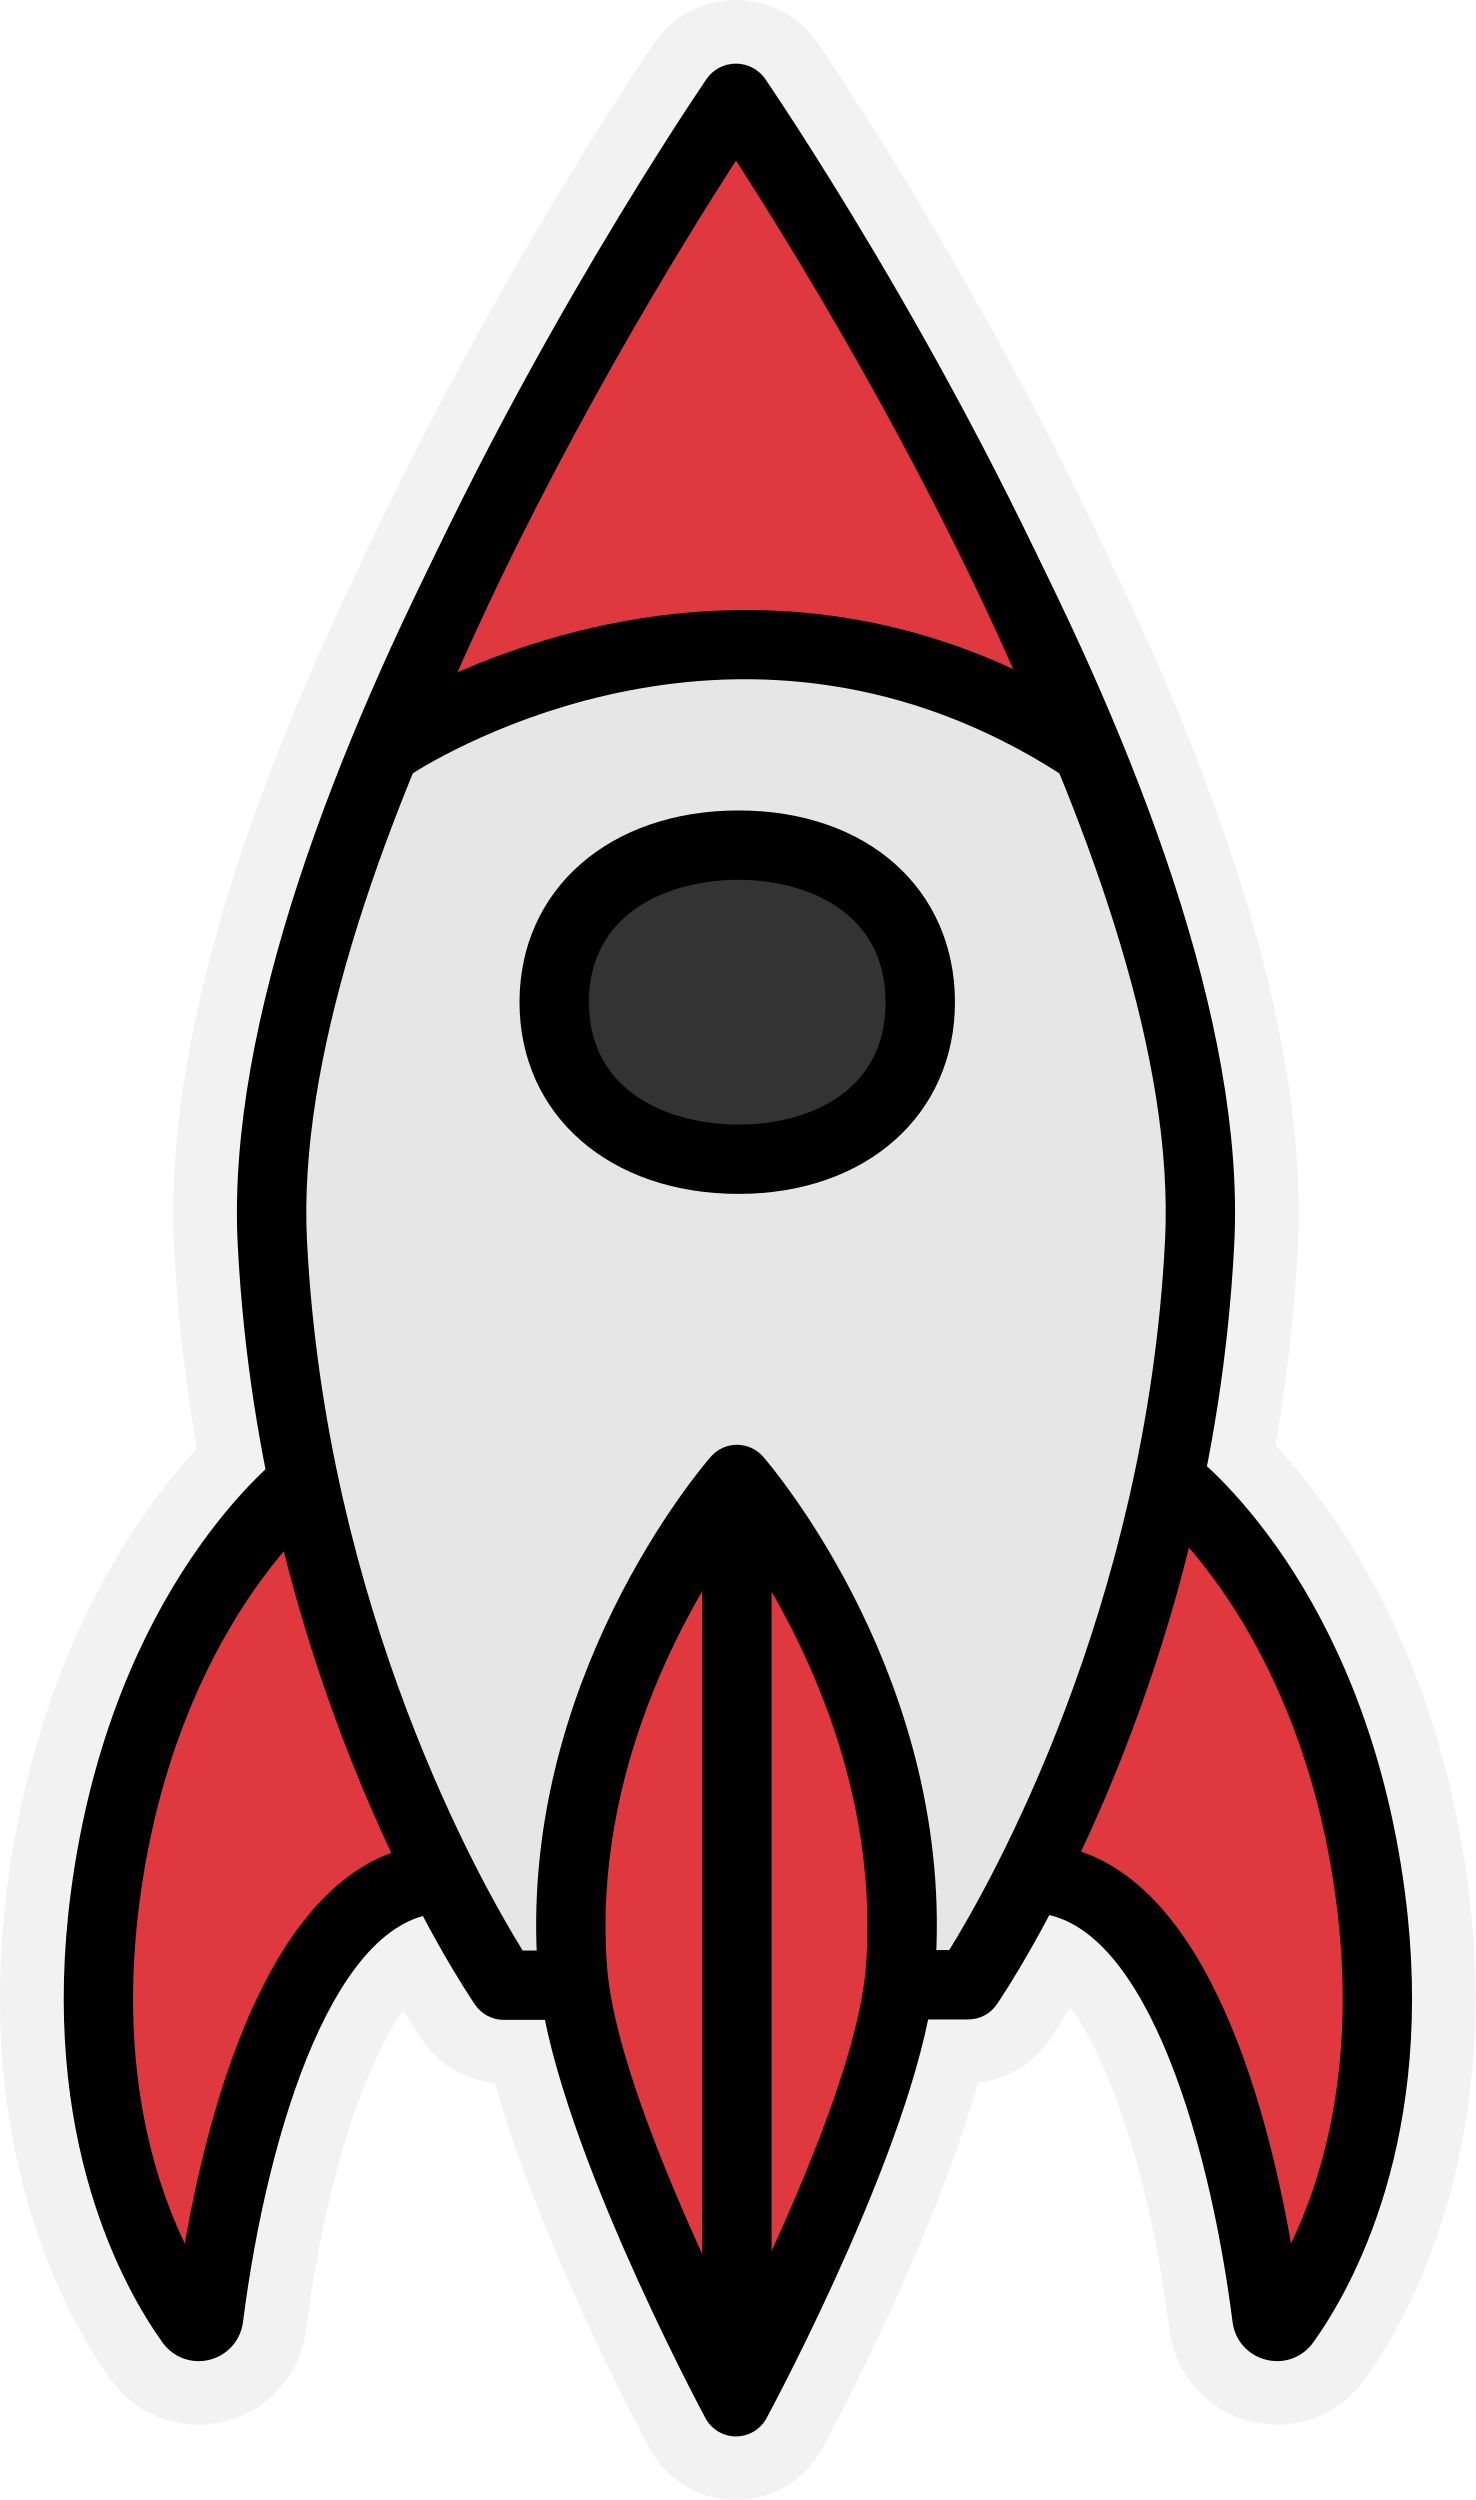
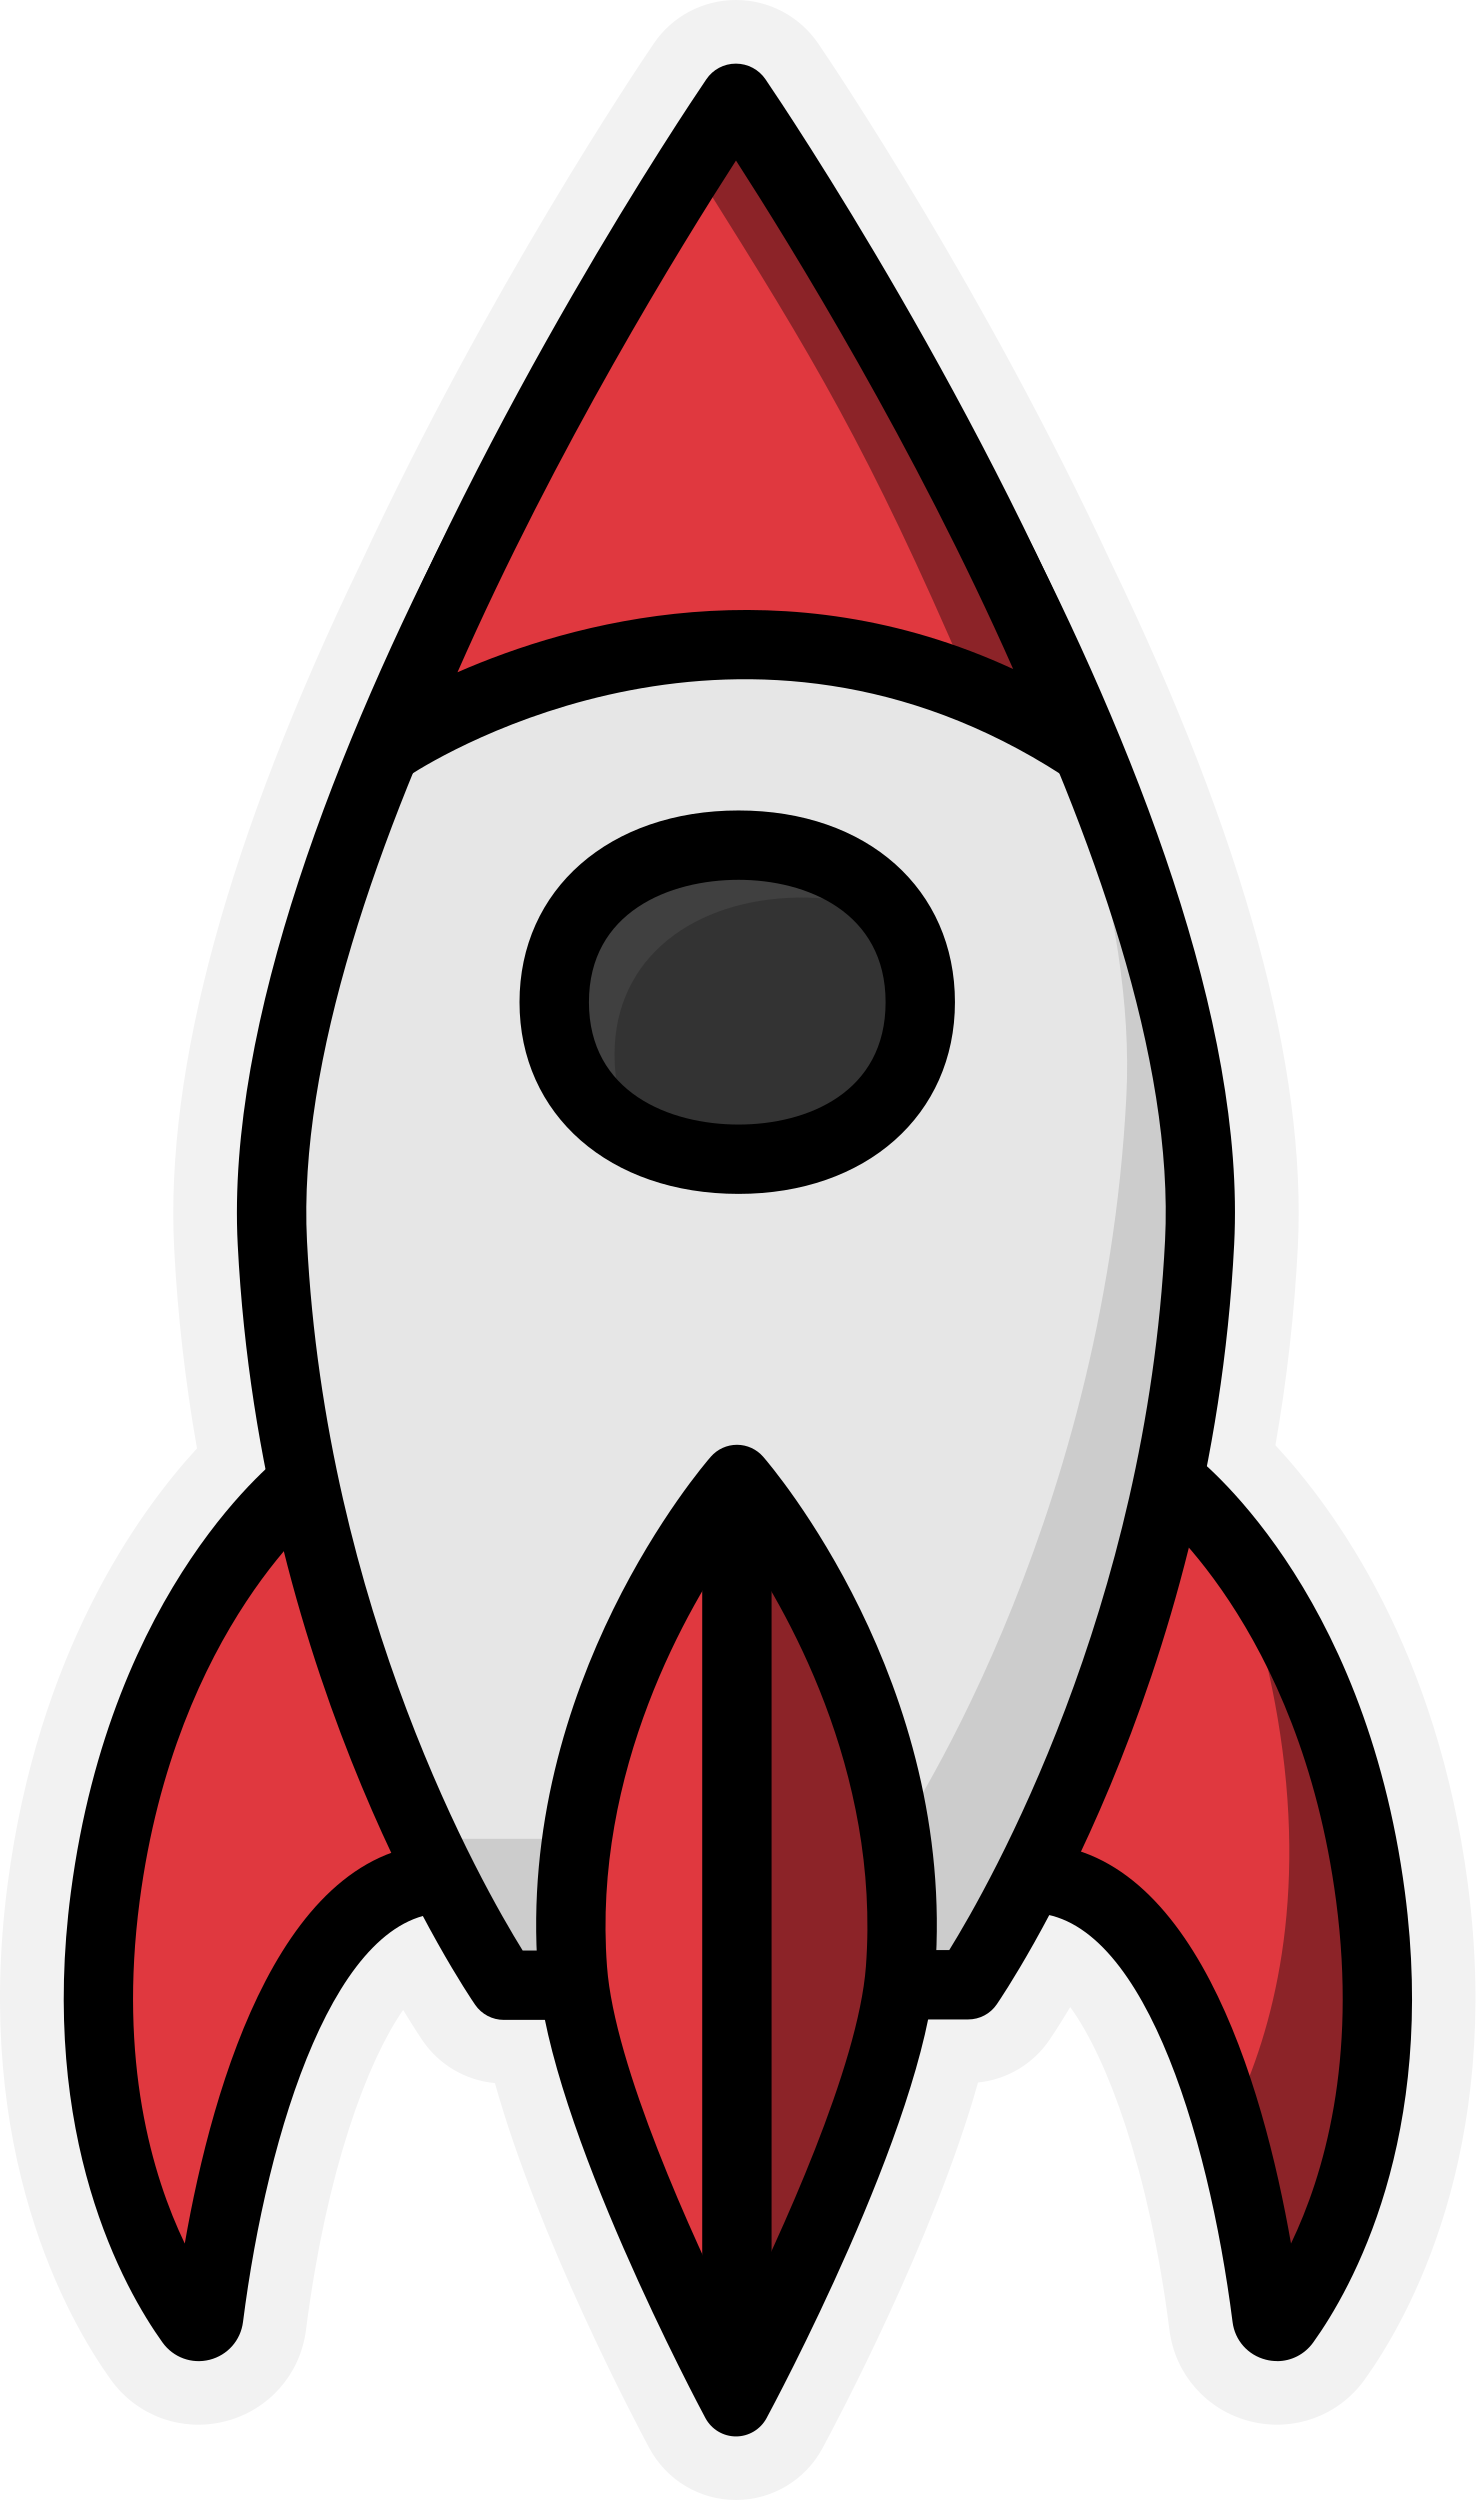
<svg xmlns="http://www.w3.org/2000/svg" id="Layer_2" data-name="Layer 2" viewBox="0 0 201.47 341.38">
  <defs>
    <style>
      .cls-1 {
        fill: #4d4d4d;
      }

-       .cls-1, .cls-2, .cls-3, .cls-4, .cls-5, .cls-6 {
+       .cls-1, .cls-2, .cls-3, .cls-4, .cls-5, .cls-6, .cls-7, .cls-8, .cls-9 {
        stroke-width: 0px;
      }

      .cls-2 {
        fill: #e0383f;
      }

      .cls-3 {
        fill: #e6e6e6;
      }

      .cls-5 {
        fill: #333;
      }

      .cls-6 {
+         fill: #ccc;
+       }
+ 
+       .cls-7 {
+         fill: #8c2328;
+       }
+ 
+       .cls-8 {
+         fill: #404040;
+       }
+ 
+       .cls-9 {
        fill: #f2f2f2;
      }
    </style>
  </defs>
  <g id="Alien">
    <g id="Ship">
      <g id="Layer_19" data-name="Layer 19">
        <g>
          <path class="cls-1" d="m187.12,258.97c-5.32-40.41-27.49-56.94-27.49-56.94h-.04c2.1-10.01,3.63-20.86,4.22-32.39,1.33-26-10.45-58.52-24.2-86.98C122.76,46.33,102.4,16.1,100.62,13.49c-.06-.09-.19-.09-.25,0-1.77,2.61-22.05,32.73-38.87,68.96-13.8,28.53-25.65,61.17-24.32,87.25.59,11.63,2.15,22.56,4.27,32.64-2.93,2.38-22.19,19.32-27.1,56.63-4.21,32.03,6.88,51.45,11.67,58.13.72,1,2.29.6,2.45-.62,1.64-12.88,9.16-59.65,31.97-60.01,4.76,9.39,8.35,14.61,8.35,14.61h9.61c2.71,20.72,22.1,56.87,22.1,56.87,0,0,19.55-36.22,22.24-56.94h9.47s3.57-5.19,8.31-14.54c23.21-.34,30.83,47.02,32.48,60,.16,1.22,1.73,1.63,2.45.62,4.79-6.68,15.88-26.11,11.67-58.13Z" />
          <path class="cls-1" d="m100.5,339.01h-.01c-4.07,0-7.8-2.24-9.72-5.83-1.8-3.35-15.73-29.69-21.36-51.05h-.61c-3.64,0-7.05-1.79-9.11-4.79-.11-.15-1.78-2.61-4.32-7.02-6.67,6.8-13.09,25.3-15.92,47.55-.65,5.1-4.29,9.21-9.27,10.47-4.98,1.26-10.13-.63-13.12-4.81-5.67-7.92-18.35-30.2-13.64-66.01,4.19-31.86,18.07-50.62,26.04-59.02-1.71-9.42-2.82-18.89-3.3-28.25-1.23-24.04,7.31-55.18,25.37-92.55C68.6,40.93,88.96,10.62,91.23,7.28c2.04-3.04,5.5-4.9,9.23-4.91h.04c3.71,0,7.17,1.83,9.26,4.9,2.29,3.36,22.74,33.81,39.85,70.66,17.98,37.24,26.47,68.28,25.25,92.27-.47,9.24-1.56,18.6-3.23,27.9,7.93,8.24,22.21,27.13,26.46,59.43h0c4.71,35.81-7.97,58.09-13.64,66.01-2.99,4.18-8.14,6.06-13.12,4.8-4.99-1.26-8.62-5.37-9.27-10.47-2.88-22.67-9.46-41.35-16.26-47.86-2.62,4.58-4.36,7.12-4.47,7.28-2.06,3-5.47,4.79-9.11,4.79h-.47c-5.65,21.37-19.7,47.77-21.51,51.13-1.93,3.57-5.66,5.8-9.73,5.8Zm-25.56-78.98h3.45c5.55,0,10.24,4.11,10.96,9.62,1.15,8.77,6.15,21.77,11.18,33.07,5.07-11.32,10.11-24.35,11.25-33.12.72-5.51,5.41-9.63,10.96-9.63h3.31c1.26-2.16,2.85-5.02,4.61-8.49,1.86-3.66,5.59-5.99,9.69-6.05,10.39-.14,24.8,5.31,34.84,32.19.49,1.3.95,2.61,1.39,3.92.63-6.12.63-13.16-.42-21.13h0c-4.37-33.18-20.89-47.68-23.02-49.42-.78-.56-1.49-1.23-2.11-1.99-2.1-2.58-2.94-5.98-2.26-9.23,2.14-10.21,3.48-20.53,4-30.69,1.02-19.97-6.97-48.19-23.12-81.61l-.07-.16c-10.09-21.76-21.39-41.16-29.09-53.59-7.67,12.41-18.91,31.71-28.98,53.39-.02.05-.05.1-.07.16-16.22,33.54-24.25,61.86-23.23,81.88.52,10.23,1.88,20.64,4.05,30.93.85,4.05-.63,8.24-3.84,10.85-1.9,1.55-18.72,16.09-23.12,49.5-1.03,7.86-1.05,14.82-.45,20.88,6.33-18.84,17.1-35.58,35.4-35.87,4.24-.05,8.12,2.28,10.03,6.05,1.78,3.5,3.38,6.38,4.65,8.56ZM109.55,19.64s-.04.06-.07.1c.02-.03.05-.07.07-.1Z" />
        </g>
        <g>
-           <path class="cls-6" d="m187.12,258.97c-5.32-40.41-27.49-56.94-27.49-56.94h-.04c2.1-10.01,3.63-20.86,4.22-32.39,1.33-26-10.45-58.52-24.2-86.98C122.76,46.33,102.4,16.1,100.62,13.49c-.06-.09-.19-.09-.25,0-1.77,2.61-22.05,32.73-38.87,68.96-13.8,28.53-25.65,61.17-24.32,87.25.59,11.63,2.15,22.56,4.27,32.64-2.93,2.38-22.19,19.32-27.1,56.63-4.21,32.03,6.88,51.45,11.67,58.13.72,1,2.29.6,2.45-.62,1.64-12.88,9.16-59.65,31.97-60.01,4.76,9.39,8.35,14.61,8.35,14.61h9.61c2.71,20.72,22.1,56.87,22.1,56.87,0,0,19.55-36.22,22.24-56.94h9.47s3.57-5.19,8.31-14.54c23.21-.34,30.83,47.02,32.48,60,.16,1.22,1.73,1.63,2.45.62,4.79-6.68,15.88-26.11,11.67-58.13Z" />
-           <path class="cls-6" d="m100.5,341.38h-.02c-4.94,0-9.47-2.72-11.81-7.08-1.77-3.29-15.11-28.52-21.09-49.85-3.96-.36-7.58-2.46-9.85-5.77-.08-.12-1.08-1.58-2.68-4.22-4.9,7.03-10.5,21.99-13.27,43.71-.77,6.07-5.11,10.97-11.04,12.47-5.93,1.5-12.07-.75-15.63-5.72-5.83-8.14-18.89-31.05-14.06-67.69,4.13-31.39,17.55-50.4,25.85-59.45-1.61-9.13-2.66-18.31-3.12-27.38-1.25-24.44,7.37-55.96,25.59-93.68C66.54,39.76,86.99,9.3,89.27,5.95c2.47-3.68,6.66-5.93,11.18-5.95h.05c4.49,0,8.68,2.22,11.22,5.93,2.3,3.38,22.85,33.97,40.03,70.98,18.15,37.6,26.72,69.02,25.47,93.41-.46,8.96-1.48,18.02-3.06,27.03,8.31,8.95,22.09,28.11,26.27,59.87h0c4.82,36.65-8.23,59.55-14.07,67.7-3.56,4.97-9.7,7.22-15.63,5.72-5.94-1.5-10.27-6.4-11.04-12.47-2.82-22.18-8.58-37.26-13.55-44.1-1.71,2.85-2.79,4.43-2.88,4.55-2.25,3.27-5.81,5.36-9.71,5.75-6,21.36-19.47,46.66-21.25,49.96-2.34,4.34-6.88,7.05-11.81,7.05Zm-24.19-83.71h2.08c6.74,0,12.43,5,13.31,11.68.96,7.3,4.68,17.67,8.84,27.47,4.19-9.83,7.95-20.22,8.9-27.52.87-6.69,6.57-11.69,13.31-11.69h1.95c1.11-1.95,2.43-4.36,3.87-7.2,2.25-4.44,6.79-7.27,11.77-7.34.15,0,.31,0,.46,0,10.11,0,23.64,4.95,33.81,26.94-.1-2.93-.35-6.02-.78-9.28h0c-4.22-32.08-20.04-46.14-22.13-47.86-.92-.67-1.76-1.46-2.49-2.37-2.55-3.14-3.57-7.26-2.74-11.21,2.11-10.09,3.44-20.29,3.95-30.33,1-19.58-6.91-47.4-22.88-80.46-.03-.06-.06-.13-.09-.19-9.19-19.82-19.39-37.67-26.93-50.04-7.54,12.39-17.76,30.29-26.84,49.84-.03.06-.06.13-.09.19-16.05,33.19-24,61.1-23,80.73.52,10.11,1.86,20.39,4,30.56,1.04,4.92-.76,10-4.66,13.18-1.83,1.49-17.99,15.47-22.26,47.97-.42,3.19-.67,6.23-.77,9.11,6.93-14.88,17.43-26.52,33.34-26.77,5.15-.08,9.86,2.77,12.18,7.35,1.45,2.86,2.78,5.3,3.9,7.26ZM111.52,20.96s-.04.06-.08.11c.03-.04.05-.07.08-.11Z" />
+           <path class="cls-9" d="m187.12,258.97c-5.32-40.41-27.49-56.94-27.49-56.94h-.04c2.1-10.01,3.63-20.86,4.22-32.39,1.33-26-10.45-58.52-24.2-86.98C122.76,46.33,102.4,16.1,100.62,13.49c-.06-.09-.19-.09-.25,0-1.77,2.61-22.05,32.73-38.87,68.96-13.8,28.53-25.65,61.17-24.32,87.25.59,11.63,2.15,22.56,4.27,32.64-2.93,2.38-22.19,19.32-27.1,56.63-4.21,32.03,6.88,51.45,11.67,58.13.72,1,2.29.6,2.45-.62,1.64-12.88,9.16-59.65,31.97-60.01,4.76,9.39,8.35,14.61,8.35,14.61h9.61c2.71,20.72,22.1,56.87,22.1,56.87,0,0,19.55-36.22,22.24-56.94h9.47s3.57-5.19,8.31-14.54c23.21-.34,30.83,47.02,32.48,60,.16,1.22,1.73,1.63,2.45.62,4.79-6.68,15.88-26.11,11.67-58.13Z" />
+           <path class="cls-9" d="m100.5,341.38h-.02c-4.94,0-9.47-2.72-11.81-7.08-1.77-3.29-15.11-28.52-21.09-49.85-3.96-.36-7.58-2.46-9.85-5.77-.08-.12-1.08-1.58-2.68-4.22-4.9,7.03-10.5,21.99-13.27,43.71-.77,6.07-5.11,10.97-11.04,12.47-5.93,1.5-12.07-.75-15.63-5.72-5.83-8.14-18.89-31.05-14.06-67.69,4.13-31.39,17.55-50.4,25.85-59.45-1.61-9.13-2.66-18.31-3.12-27.38-1.25-24.44,7.37-55.96,25.59-93.68C66.54,39.76,86.99,9.3,89.27,5.95c2.47-3.68,6.66-5.93,11.18-5.95h.05c4.49,0,8.68,2.22,11.22,5.93,2.3,3.38,22.85,33.97,40.03,70.98,18.15,37.6,26.72,69.02,25.47,93.41-.46,8.96-1.48,18.02-3.06,27.03,8.31,8.95,22.09,28.11,26.27,59.87h0c4.82,36.65-8.23,59.55-14.07,67.7-3.56,4.97-9.7,7.22-15.63,5.72-5.94-1.5-10.27-6.4-11.04-12.47-2.82-22.18-8.58-37.26-13.55-44.1-1.71,2.85-2.79,4.43-2.88,4.55-2.25,3.27-5.81,5.36-9.71,5.75-6,21.36-19.47,46.66-21.25,49.96-2.34,4.34-6.88,7.05-11.81,7.05Zm-24.19-83.71h2.08c6.74,0,12.43,5,13.31,11.68.96,7.3,4.68,17.67,8.84,27.47,4.19-9.83,7.95-20.22,8.9-27.52.87-6.69,6.57-11.69,13.31-11.69h1.95c1.11-1.95,2.43-4.36,3.87-7.2,2.25-4.44,6.79-7.27,11.77-7.34.15,0,.31,0,.46,0,10.11,0,23.64,4.95,33.81,26.94-.1-2.93-.35-6.02-.78-9.28h0c-4.22-32.08-20.04-46.14-22.13-47.86-.92-.67-1.76-1.46-2.49-2.37-2.55-3.14-3.57-7.26-2.74-11.21,2.11-10.09,3.44-20.29,3.95-30.33,1-19.58-6.91-47.4-22.88-80.46-.03-.06-.06-.13-.09-.19-9.19-19.82-19.39-37.67-26.93-50.04-7.54,12.39-17.76,30.29-26.84,49.84-.03.06-.06.13-.09.19-16.05,33.19-24,61.1-23,80.73.52,10.11,1.86,20.39,4,30.56,1.04,4.92-.76,10-4.66,13.18-1.83,1.49-17.99,15.47-22.26,47.97-.42,3.19-.67,6.23-.77,9.11,6.93-14.88,17.43-26.52,33.34-26.77,5.15-.08,9.86,2.77,12.18,7.35,1.45,2.86,2.78,5.3,3.9,7.26ZM111.52,20.96s-.04.06-.08.11c.03-.04.05-.07.08-.11Z" />
        </g>
      </g>
      <g>
        <path class="cls-2" d="m41.84,202.03s-22.17,16.53-27.49,56.94c-4.21,32.03,6.88,51.45,11.67,58.13.72,1,2.29.6,2.45-.62,1.66-13.08,9.39-61.1,33.03-59.99h78.47c23.64-1.11,31.37,46.91,33.03,59.99.16,1.22,1.73,1.63,2.45.62,4.79-6.68,15.88-26.11,11.67-58.13-5.32-40.41-27.49-56.94-27.49-56.94" />
+         <path class="cls-7" d="m187.12,258.97c-3.28-24.89-12.94-40.71-19.89-49.2,3.41,7.86,6.35,17.53,7.89,29.2,3.21,24.37-2.45,41.43-7.45,51.14,3.1,10.78,4.68,21.25,5.33,26.37.16,1.22,1.73,1.63,2.45.62,4.79-6.68,15.88-26.11,11.67-58.13Z" />
        <path class="cls-4" d="m174.37,322.41c-.5,0-1.01-.06-1.51-.19-2.45-.62-4.24-2.64-4.55-5.14-3.34-26.22-12.67-56.57-28.11-55.85h-.22s-78.69,0-78.69,0c-15.37-.7-24.77,29.64-28.11,55.86-.32,2.5-2.11,4.52-4.55,5.14-2.44.62-4.97-.31-6.44-2.36-5.23-7.31-16.93-27.93-12.51-61.51,5.52-41.92,28.38-59.4,29.35-60.12l3.8-2.83,5.66,7.59-3.78,2.82c-.35.27-20.69,16.2-25.64,53.77-2.88,21.89,1.68,37.43,6.16,46.77,3.83-21.93,13.47-55.54,36.4-54.61h78.26c22.9-.93,32.56,32.68,36.4,54.61,4.48-9.34,9.04-24.88,6.16-46.77-4.96-37.7-25.43-53.62-25.64-53.77l-3.76-2.85,5.65-7.55,3.78,2.82c.97.72,23.84,18.21,29.36,60.12,4.42,33.58-7.28,54.2-12.52,61.51-1.17,1.63-3,2.55-4.93,2.55Z" />
      </g>
      <g>
        <path class="cls-3" d="m37.18,169.7c3.05,59.85,31.61,101.39,31.61,101.39h31.71v-.06h31.71s28.56-41.54,31.61-101.39c3.05-59.85-63.32-154.21-63.32-154.21,0,0-66.37,94.42-63.32,154.27Z" />
-         <path class="cls-4" d="m100.5,275.82h-31.71c-1.56,0-3.02-.77-3.9-2.05-1.2-1.74-29.35-43.34-32.43-103.83C29.35,109.16,93.87,16.62,96.62,12.71c.89-1.26,2.33-2.01,3.87-2.01s2.99.75,3.88,2.01c2.75,3.91,67.27,96.39,64.17,157.17-3.08,60.49-31.24,102.09-32.43,103.83-.88,1.29-2.34,2.05-3.9,2.05h-30.95c-.25.04-.5.06-.75.06Zm-29.12-9.47h28.37c.25-.04.5-.06.75-.06h29.12c5.55-8.97,26.9-46.5,29.47-96.89,2.51-49.24-44.57-124.32-58.58-145.5-14.02,21.2-61.1,96.33-58.59,145.57,2.58,50.5,23.91,87.94,29.46,96.89Z" />
+         <path class="cls-6" d="m131.72,67.1c12.82,27.36,23.35,57.88,22.09,82.54-3.05,59.85-31.61,101.39-31.61,101.39h-31.71v.06h-31.71s-1.44-2.09-3.7-6c7.16,16.48,13.7,26,13.7,26h31.71v-.06h31.71s28.56-41.54,31.61-101.39c1.58-30.89-15.35-70.98-32.09-102.54Z" />
+         <path class="cls-4" d="m100.5,275.82h-31.71c-1.56,0-3.02-.77-3.9-2.05-1.2-1.74-29.35-43.34-32.43-103.83C29.35,109.16,93.87,16.62,96.62,12.71c.89-1.26,2.33-2.01,3.87-2.01s2.99.75,3.87,2.01c2.75,3.91,67.27,96.39,64.17,157.17-3.08,60.49-31.24,102.09-32.43,103.83-.88,1.29-2.34,2.05-3.9,2.05h-30.95c-.25.04-.5.06-.75.06Zm-29.12-9.47h28.37c.25-.04.5-.06.75-.06h29.12c5.55-8.97,26.9-46.5,29.47-96.89,2.51-49.24-44.57-124.32-58.58-145.5-14.02,21.2-61.1,96.33-58.59,145.57,2.58,50.5,23.91,87.94,29.46,96.89Z" />
      </g>
      <g>
        <path class="cls-2" d="m147.59,101.86c-45.73-29.55-89.48-3.02-94.16,0-.13.08-.28-.05-.23-.19C70.77,57.44,98.3,16.54,100.37,13.49c.06-.09.19-.09.25,0,2.08,3.06,29.63,43.96,47.2,88.19.06.14-.1.27-.23.18Z" />
+         <path class="cls-7" d="m150.82,101.67c-17.57-44.22-45.12-85.13-47.2-88.19-.06-.09-.19-.09-.25,0-.6.89-3.35,4.97-7.37,11.38,15.03,23.95,22.53,36.28,36.11,67.84,6.06,2.15,12.26,5.12,18.49,9.15.13.08.28-.04.23-.18Z" />
        <path class="cls-4" d="m147.68,106.62c-.92,0-1.84-.26-2.66-.79h0c-43.18-27.9-84.47-2.94-89.03,0-1.8,1.15-4.11,1.02-5.75-.34-1.65-1.35-2.22-3.59-1.44-5.57C66.38,55.64,93.43,15.28,96.45,10.83c.89-1.33,2.4-2.14,4.02-2.14h.02c1.62,0,3.13.8,4.04,2.14,3.03,4.46,30.1,44.84,47.69,89.1.79,1.98.21,4.23-1.44,5.58-.9.74-2,1.12-3.1,1.12Zm-4.26-3.2s0,0,0,0c0,0,0,0,0,0Zm6.75-5.54s0,0,0,0c0,0,0,0,0,0ZM100.5,21.92c-7.51,11.65-24.56,39.29-38.03,69.88,15.63-6.84,44.61-14.9,75.88-.44-13.44-30.42-30.38-57.85-37.85-69.44Zm3.81-5.79s-.02.03-.03.04l.03-.04Z" />
      </g>
      <g>
        <path class="cls-2" d="m78.16,268.9c1.51,20.25,22.33,59.06,22.33,59.06,0,0,20.95-38.82,22.47-59.06,2.84-37.93-22.33-66.87-22.33-66.87,0,0-25.3,28.93-22.47,66.87Z" />
+         <path class="cls-7" d="m98.39,273.15c.83,18.79,5.06,45.9,5.06,45.9,0,0,18.78-27.11,19.61-45.9,1.56-35.2-17.7-63.28-17.7-63.28,0,0-8.54,28.08-6.98,63.28Z" />
        <path class="cls-4" d="m100.5,332.7h0c-1.74,0-3.34-.96-4.17-2.5-.87-1.62-21.31-39.94-22.88-60.95h0c-2.95-39.46,22.54-69.1,23.62-70.34.9-1.03,2.2-1.62,3.57-1.62h0c1.37,0,2.67.6,3.57,1.63,1.08,1.24,26.43,30.88,23.48,70.33-1.57,21.01-22.15,59.34-23.02,60.96-.83,1.53-2.43,2.49-4.17,2.49Zm-17.61-64.15c1.01,13.58,11.59,36.73,17.62,49,6.07-12.26,16.71-35.42,17.73-49,2.01-26.86-11.07-49.28-17.62-58.68-6.58,9.38-19.74,31.82-17.73,58.68h0Z" />
      </g>
      <g>
        <path class="cls-5" d="m125.67,136.85c0,13.8-11.01,21.45-24.82,21.45s-25.17-7.64-25.17-21.45,11.37-21.45,25.17-21.45,24.82,7.64,24.82,21.45Z" />
+         <path class="cls-8" d="m87.26,155.87c-1.92-2.9-3.1-6.43-3.31-10.57-.71-13.78,9.9-21.98,23.68-22.69,4.9-.25,9.55.48,13.53,2.15-4.54-6.83-13.23-10.18-22.93-9.68-13.78.71-24.39,8.9-23.68,22.69.46,8.99,5.46,15.12,12.71,18.1Z" />
        <path class="cls-4" d="m100.85,163.03c-17.61,0-29.91-10.77-29.91-26.18s12.3-26.18,29.91-26.18,29.55,10.77,29.55,26.18-12.15,26.18-29.55,26.18Zm0-42.89c-9.43,0-20.43,4.38-20.43,16.71s11.01,16.71,20.43,16.71,20.08-4.38,20.08-16.71-10.82-16.71-20.08-16.71Z" />
      </g>
      <rect class="cls-4" x="95.89" y="202.03" width="9.47" height="123.08" />
    </g>
  </g>
</svg>
